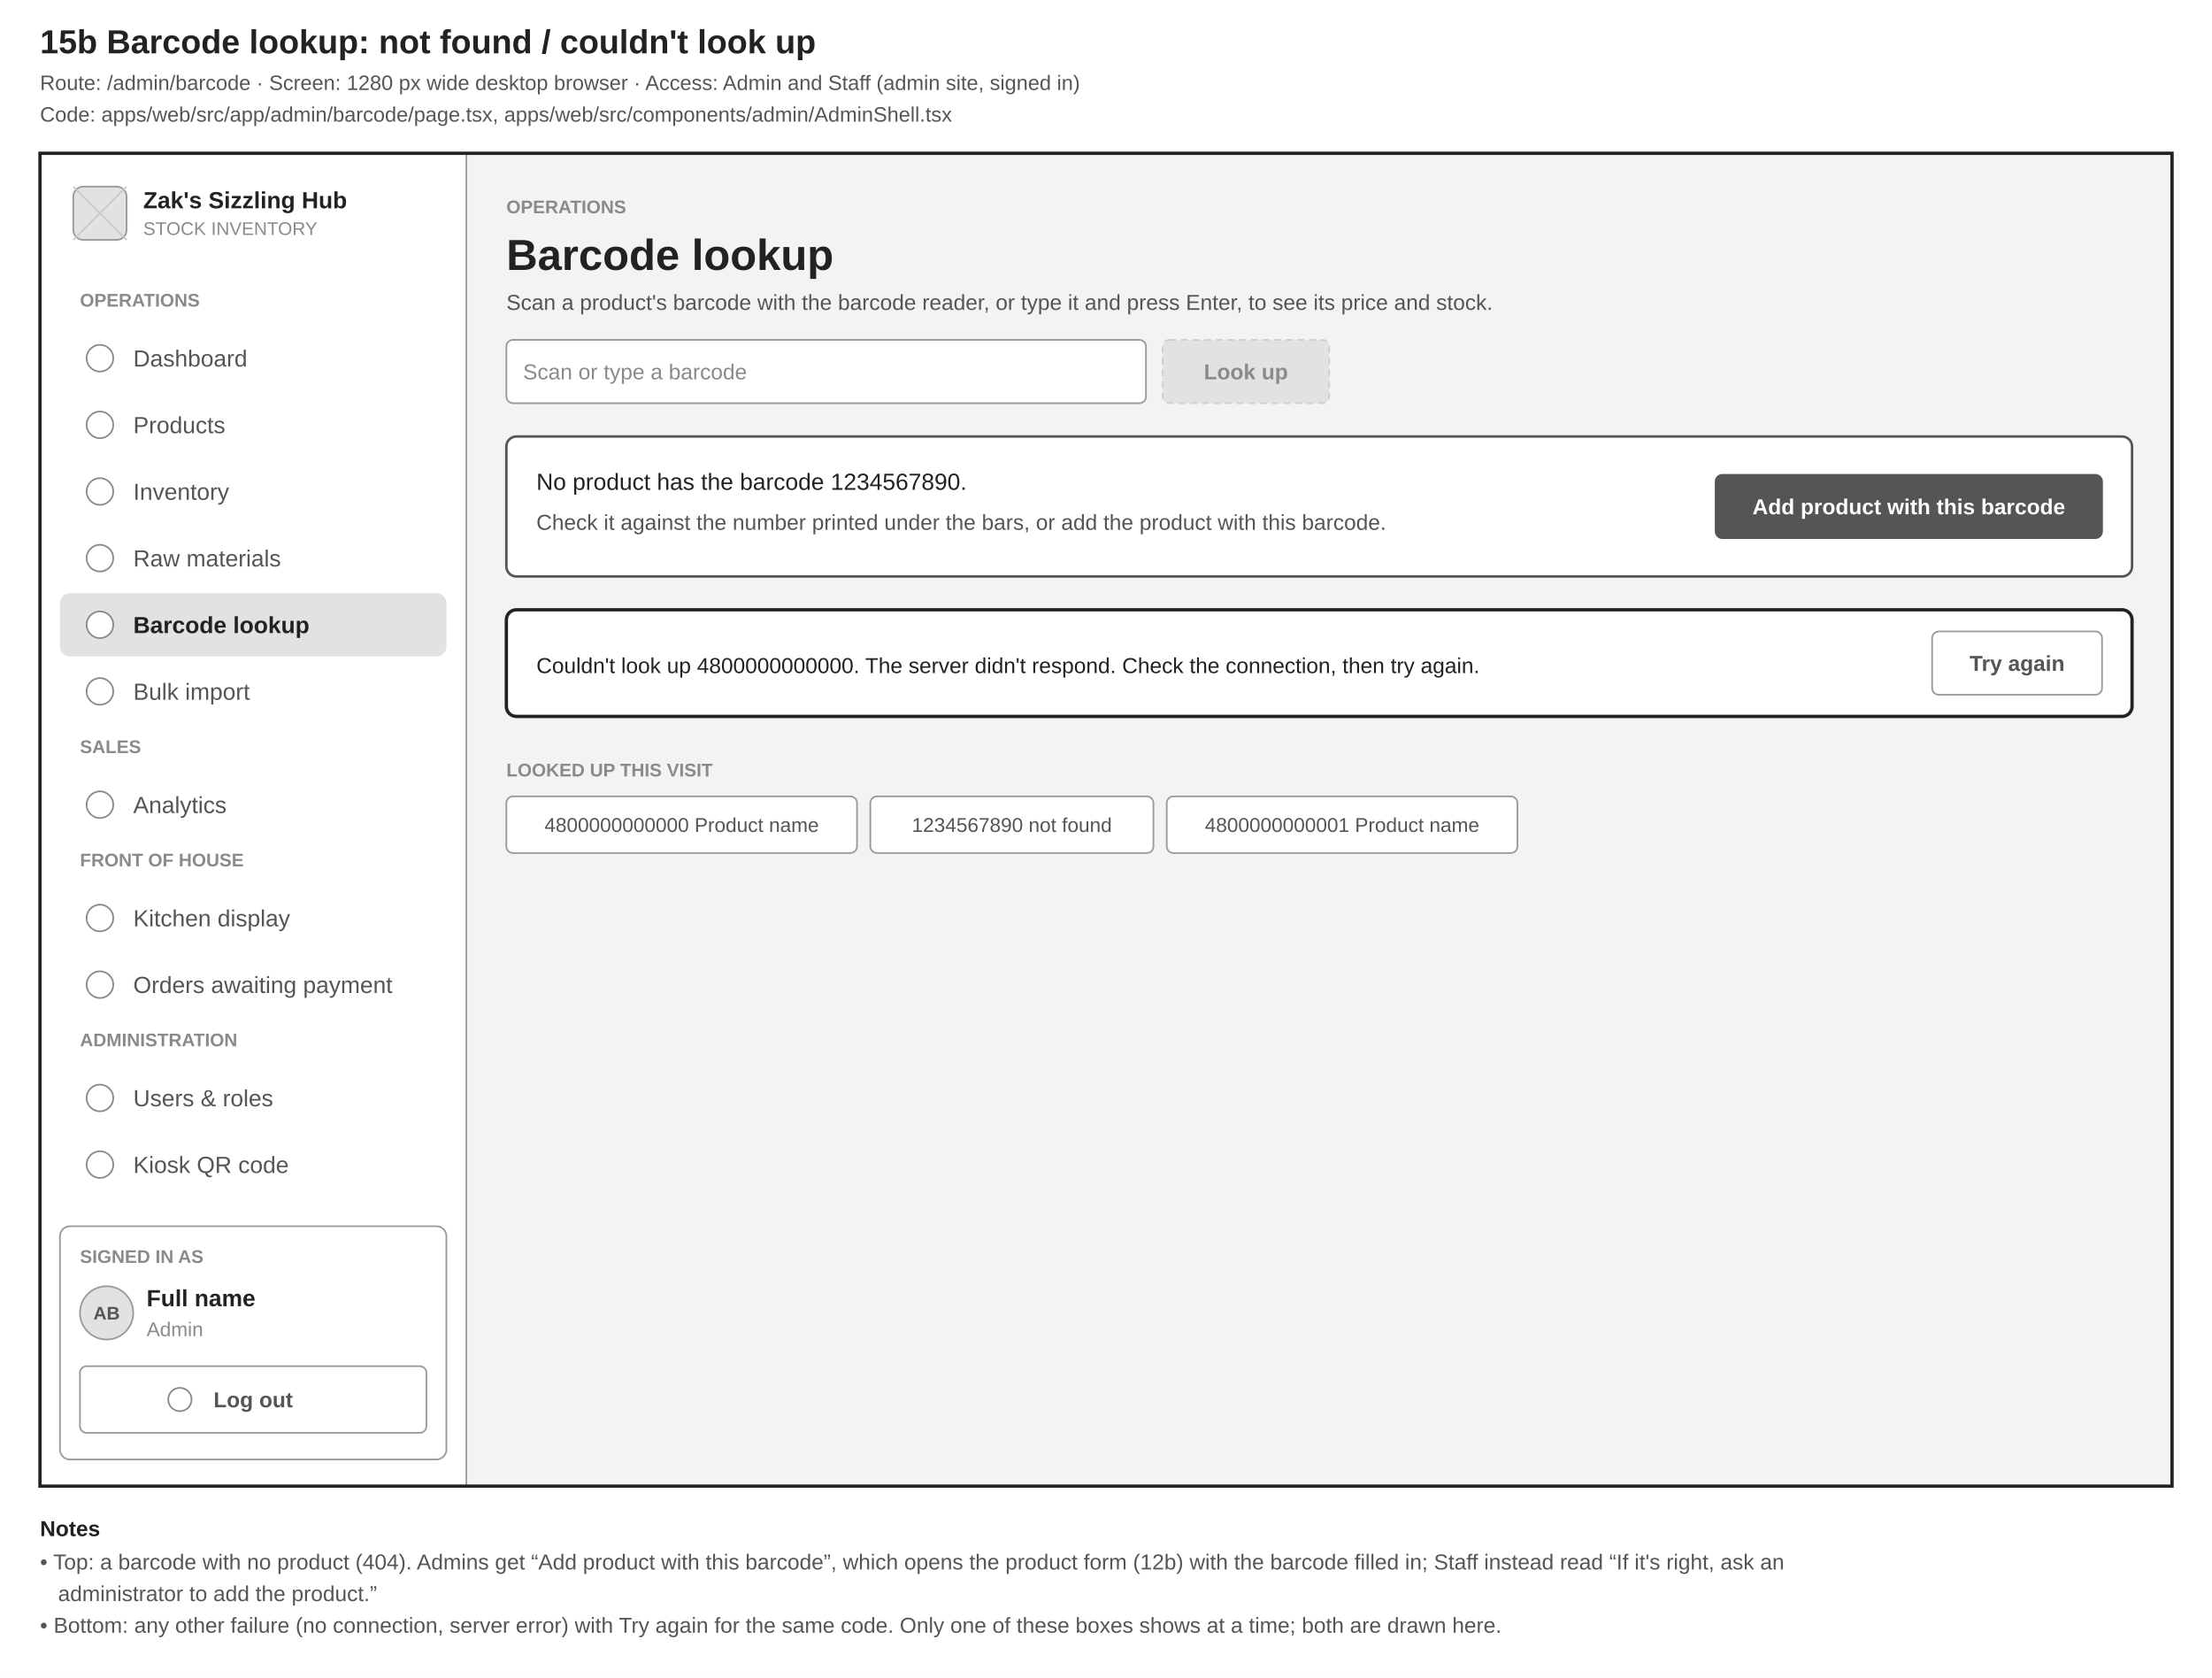
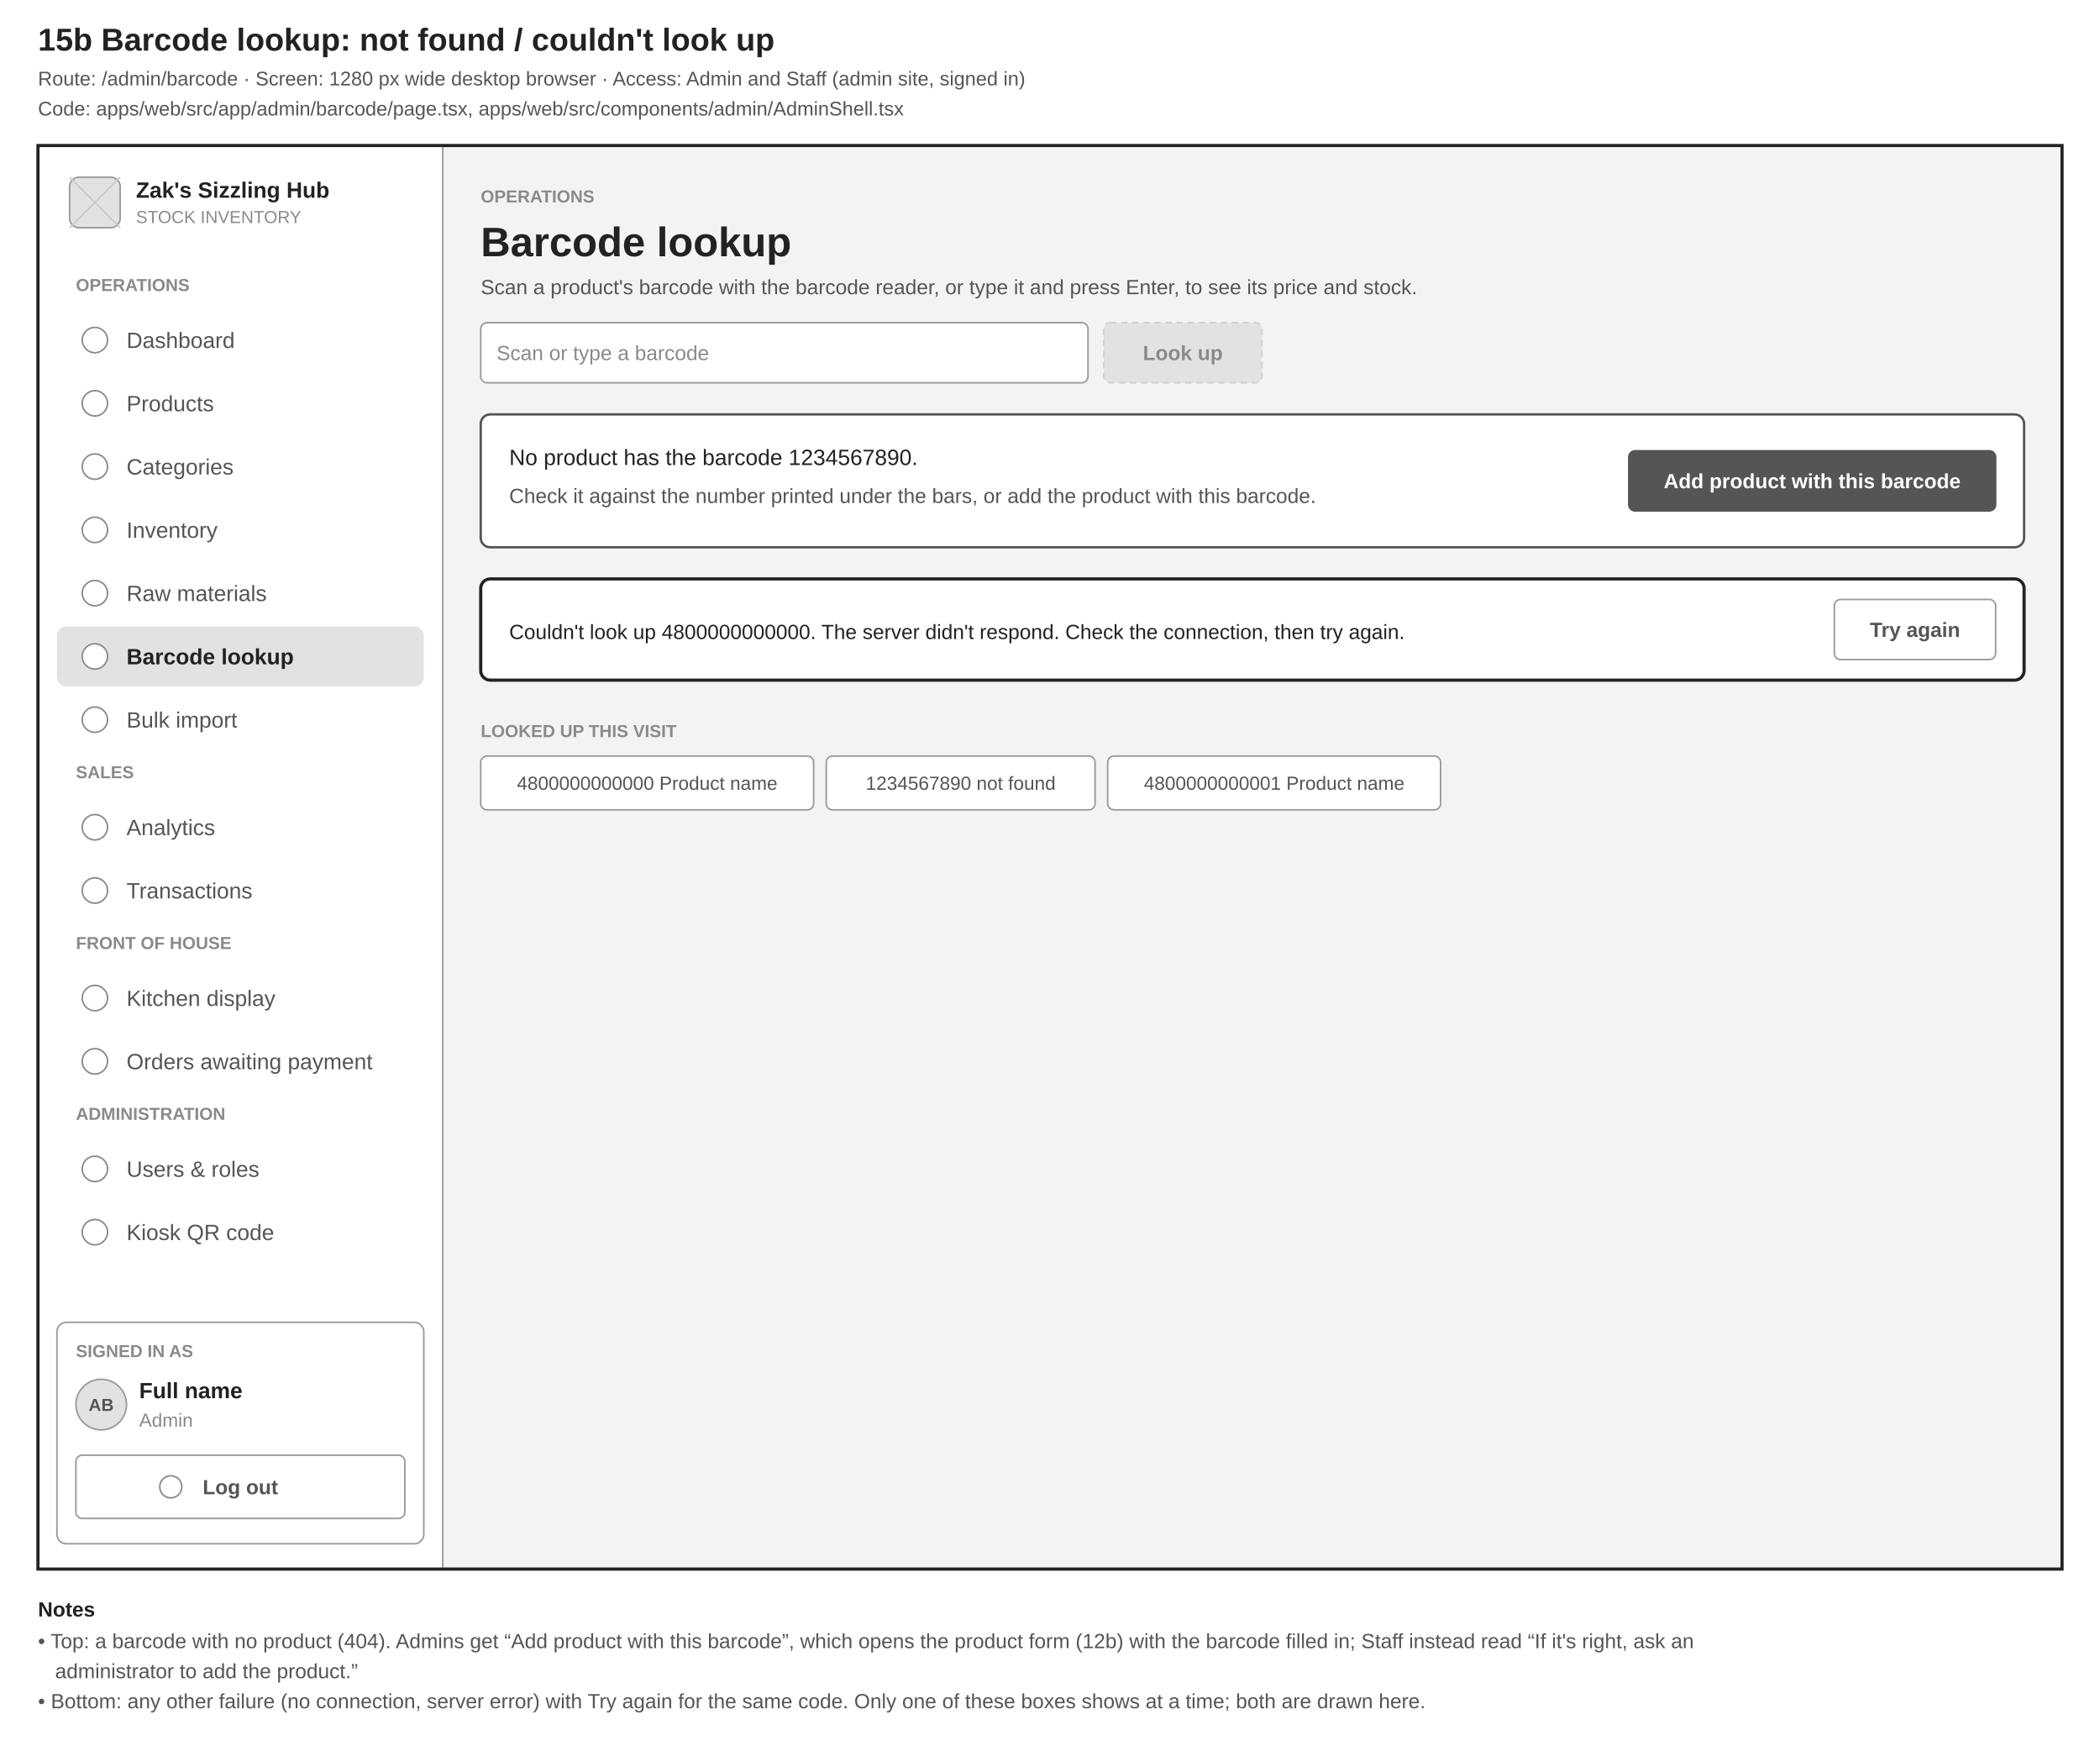
- <svg xmlns="http://www.w3.org/2000/svg" width="1328" height="1007" viewBox="0 0 1328 1007">
-   <rect x="0" y="0" width="1328" height="1007" fill="#ffffff" />
+ <svg xmlns="http://www.w3.org/2000/svg" width="1328" height="1107" viewBox="0 0 1328 1107">
+   <rect x="0" y="0" width="1328" height="1107" fill="#ffffff" />
  <text x="24" y="32" font-family="Arial, Helvetica, sans-serif" font-size="20" font-weight="700" fill="#222222">15b  Barcode lookup: not found / couldn't look up</text>
  <text x="24" y="54" font-family="Arial, Helvetica, sans-serif" font-size="12.5" fill="#555555">Route: /admin/barcode   ·   Screen: 1280 px wide desktop browser   ·   Access: Admin and Staff (admin site, signed in)</text>
  <text x="24" y="73" font-family="Arial, Helvetica, sans-serif" font-size="12.5" fill="#555555">Code: apps/web/src/app/admin/barcode/page.tsx, apps/web/src/components/admin/AdminShell.tsx</text>
-   <text x="24" y="922" font-family="Arial, Helvetica, sans-serif" font-size="13" font-weight="700" fill="#222222">Notes</text>
-   <text x="24" y="942" font-family="Arial, Helvetica, sans-serif" font-size="13" fill="#555555" xml:space="preserve">• Top: a barcode with no product (404). Admins get “Add product with this barcode”, which opens the product form (12b) with the barcode filled in; Staff instead read “If it's right, ask an</text>
-   <text x="24" y="961" font-family="Arial, Helvetica, sans-serif" font-size="13" fill="#555555" xml:space="preserve">   administrator to add the product.”</text>
-   <text x="24" y="980" font-family="Arial, Helvetica, sans-serif" font-size="13" fill="#555555" xml:space="preserve">• Bottom: any other failure (no connection, server error) with Try again for the same code. Only one of these boxes shows at a time; both are drawn here.</text>
+   <text x="24" y="1022" font-family="Arial, Helvetica, sans-serif" font-size="13" font-weight="700" fill="#222222">Notes</text>
+   <text x="24" y="1042" font-family="Arial, Helvetica, sans-serif" font-size="13" fill="#555555" xml:space="preserve">• Top: a barcode with no product (404). Admins get “Add product with this barcode”, which opens the product form (12b) with the barcode filled in; Staff instead read “If it's right, ask an</text>
+   <text x="24" y="1061" font-family="Arial, Helvetica, sans-serif" font-size="13" fill="#555555" xml:space="preserve">   administrator to add the product.”</text>
+   <text x="24" y="1080" font-family="Arial, Helvetica, sans-serif" font-size="13" fill="#555555" xml:space="preserve">• Bottom: any other failure (no connection, server error) with Try again for the same code. Only one of these boxes shows at a time; both are drawn here.</text>
  <g transform="translate(24,92)">
    <clipPath id="frame">
-       <rect x="0" y="0" width="1280" height="800" />
+       <rect x="0" y="0" width="1280" height="900" />
    </clipPath>
    <g clip-path="url(#frame)">
-       <rect x="0" y="0" width="1280" height="800" fill="#ffffff" />
-       <rect x="0" y="0" width="1280" height="800" rx="0" fill="#f3f3f3" stroke="none" />
-       <rect x="0" y="0" width="256" height="800" rx="0" fill="#ffffff" stroke="none" />
-       <line x1="256" y1="0" x2="256" y2="800" stroke="#9a9a9a" stroke-width="1" />
+       <rect x="0" y="0" width="1280" height="900" fill="#ffffff" />
+       <rect x="0" y="0" width="1280" height="900" rx="0" fill="#f3f3f3" stroke="none" />
+       <rect x="0" y="0" width="256" height="900" rx="0" fill="#ffffff" stroke="none" />
+       <line x1="256" y1="0" x2="256" y2="900" stroke="#9a9a9a" stroke-width="1" />
      <rect x="20" y="20" width="32" height="32" rx="6" fill="#e2e2e2" stroke="#9a9a9a" stroke-width="1" />
      <line x1="20" y1="20" x2="52" y2="52" stroke="#c9c9c9" stroke-width="1" />
      <line x1="52" y1="20" x2="20" y2="52" stroke="#c9c9c9" stroke-width="1" />
      <text x="62" y="33" font-family="Arial, Helvetica, sans-serif" font-size="14" font-weight="700" text-anchor="start" fill="#222222">Zak's Sizzling Hub</text>
      <text x="62" y="49" font-family="Arial, Helvetica, sans-serif" font-size="11" font-weight="400" text-anchor="start" fill="#8a8a8a">STOCK INVENTORY</text>
      <text x="24" y="92" font-family="Arial, Helvetica, sans-serif" font-size="11" font-weight="700" text-anchor="start" fill="#8a8a8a">OPERATIONS</text>
      <circle cx="36" cy="123" r="8" fill="#ffffff" stroke="#8a8a8a" stroke-width="1" />
      <text x="56" y="128" font-family="Arial, Helvetica, sans-serif" font-size="14" font-weight="400" text-anchor="start" fill="#555555">Dashboard</text>
      <circle cx="36" cy="163" r="8" fill="#ffffff" stroke="#8a8a8a" stroke-width="1" />
      <text x="56" y="168" font-family="Arial, Helvetica, sans-serif" font-size="14" font-weight="400" text-anchor="start" fill="#555555">Products</text>
      <circle cx="36" cy="203" r="8" fill="#ffffff" stroke="#8a8a8a" stroke-width="1" />
-       <text x="56" y="208" font-family="Arial, Helvetica, sans-serif" font-size="14" font-weight="400" text-anchor="start" fill="#555555">Inventory</text>
+       <text x="56" y="208" font-family="Arial, Helvetica, sans-serif" font-size="14" font-weight="400" text-anchor="start" fill="#555555">Categories</text>
      <circle cx="36" cy="243" r="8" fill="#ffffff" stroke="#8a8a8a" stroke-width="1" />
-       <text x="56" y="248" font-family="Arial, Helvetica, sans-serif" font-size="14" font-weight="400" text-anchor="start" fill="#555555">Raw materials</text>
-       <rect x="12" y="264" width="232" height="38" rx="6" fill="#e2e2e2" stroke="none" />
+       <text x="56" y="248" font-family="Arial, Helvetica, sans-serif" font-size="14" font-weight="400" text-anchor="start" fill="#555555">Inventory</text>
      <circle cx="36" cy="283" r="8" fill="#ffffff" stroke="#8a8a8a" stroke-width="1" />
-       <text x="56" y="288" font-family="Arial, Helvetica, sans-serif" font-size="14" font-weight="700" text-anchor="start" fill="#222222">Barcode lookup</text>
+       <text x="56" y="288" font-family="Arial, Helvetica, sans-serif" font-size="14" font-weight="400" text-anchor="start" fill="#555555">Raw materials</text>
+       <rect x="12" y="304" width="232" height="38" rx="6" fill="#e2e2e2" stroke="none" />
      <circle cx="36" cy="323" r="8" fill="#ffffff" stroke="#8a8a8a" stroke-width="1" />
-       <text x="56" y="328" font-family="Arial, Helvetica, sans-serif" font-size="14" font-weight="400" text-anchor="start" fill="#555555">Bulk import</text>
-       <text x="24" y="360" font-family="Arial, Helvetica, sans-serif" font-size="11" font-weight="700" text-anchor="start" fill="#8a8a8a">SALES</text>
-       <circle cx="36" cy="391" r="8" fill="#ffffff" stroke="#8a8a8a" stroke-width="1" />
-       <text x="56" y="396" font-family="Arial, Helvetica, sans-serif" font-size="14" font-weight="400" text-anchor="start" fill="#555555">Analytics</text>
-       <text x="24" y="428" font-family="Arial, Helvetica, sans-serif" font-size="11" font-weight="700" text-anchor="start" fill="#8a8a8a">FRONT OF HOUSE</text>
-       <circle cx="36" cy="459" r="8" fill="#ffffff" stroke="#8a8a8a" stroke-width="1" />
-       <text x="56" y="464" font-family="Arial, Helvetica, sans-serif" font-size="14" font-weight="400" text-anchor="start" fill="#555555">Kitchen display</text>
-       <circle cx="36" cy="499" r="8" fill="#ffffff" stroke="#8a8a8a" stroke-width="1" />
-       <text x="56" y="504" font-family="Arial, Helvetica, sans-serif" font-size="14" font-weight="400" text-anchor="start" fill="#555555">Orders awaiting payment</text>
-       <text x="24" y="536" font-family="Arial, Helvetica, sans-serif" font-size="11" font-weight="700" text-anchor="start" fill="#8a8a8a">ADMINISTRATION</text>
-       <circle cx="36" cy="567" r="8" fill="#ffffff" stroke="#8a8a8a" stroke-width="1" />
-       <text x="56" y="572" font-family="Arial, Helvetica, sans-serif" font-size="14" font-weight="400" text-anchor="start" fill="#555555">Users &amp; roles</text>
-       <circle cx="36" cy="607" r="8" fill="#ffffff" stroke="#8a8a8a" stroke-width="1" />
-       <text x="56" y="612" font-family="Arial, Helvetica, sans-serif" font-size="14" font-weight="400" text-anchor="start" fill="#555555">Kiosk QR code</text>
-       <rect x="12" y="644" width="232" height="140" rx="6" fill="#ffffff" stroke="#9a9a9a" stroke-width="1" />
-       <text x="24" y="666" font-family="Arial, Helvetica, sans-serif" font-size="11" font-weight="700" text-anchor="start" fill="#8a8a8a">SIGNED IN AS</text>
-       <circle cx="40" cy="696" r="16" fill="#e2e2e2" stroke="#9a9a9a" stroke-width="1" />
-       <text x="40" y="700" font-family="Arial, Helvetica, sans-serif" font-size="11" font-weight="700" text-anchor="middle" fill="#555555">AB</text>
-       <text x="64" y="692" font-family="Arial, Helvetica, sans-serif" font-size="14" font-weight="700" text-anchor="start" fill="#222222">Full name</text>
-       <text x="64" y="710" font-family="Arial, Helvetica, sans-serif" font-size="12" font-weight="400" text-anchor="start" fill="#8a8a8a">Admin</text>
-       <rect x="24" y="728" width="208" height="40" rx="4" fill="#ffffff" stroke="#9a9a9a" stroke-width="1" />
-       <text x="128.0" y="752.68" font-family="Arial, Helvetica, sans-serif" font-size="13" font-weight="700" text-anchor="middle" fill="#555555">Log out</text>
-       <circle cx="84" cy="748" r="7" fill="#ffffff" stroke="#8a8a8a" stroke-width="1" />
+       <text x="56" y="328" font-family="Arial, Helvetica, sans-serif" font-size="14" font-weight="700" text-anchor="start" fill="#222222">Barcode lookup</text>
+       <circle cx="36" cy="363" r="8" fill="#ffffff" stroke="#8a8a8a" stroke-width="1" />
+       <text x="56" y="368" font-family="Arial, Helvetica, sans-serif" font-size="14" font-weight="400" text-anchor="start" fill="#555555">Bulk import</text>
+       <text x="24" y="400" font-family="Arial, Helvetica, sans-serif" font-size="11" font-weight="700" text-anchor="start" fill="#8a8a8a">SALES</text>
+       <circle cx="36" cy="431" r="8" fill="#ffffff" stroke="#8a8a8a" stroke-width="1" />
+       <text x="56" y="436" font-family="Arial, Helvetica, sans-serif" font-size="14" font-weight="400" text-anchor="start" fill="#555555">Analytics</text>
+       <circle cx="36" cy="471" r="8" fill="#ffffff" stroke="#8a8a8a" stroke-width="1" />
+       <text x="56" y="476" font-family="Arial, Helvetica, sans-serif" font-size="14" font-weight="400" text-anchor="start" fill="#555555">Transactions</text>
+       <text x="24" y="508" font-family="Arial, Helvetica, sans-serif" font-size="11" font-weight="700" text-anchor="start" fill="#8a8a8a">FRONT OF HOUSE</text>
+       <circle cx="36" cy="539" r="8" fill="#ffffff" stroke="#8a8a8a" stroke-width="1" />
+       <text x="56" y="544" font-family="Arial, Helvetica, sans-serif" font-size="14" font-weight="400" text-anchor="start" fill="#555555">Kitchen display</text>
+       <circle cx="36" cy="579" r="8" fill="#ffffff" stroke="#8a8a8a" stroke-width="1" />
+       <text x="56" y="584" font-family="Arial, Helvetica, sans-serif" font-size="14" font-weight="400" text-anchor="start" fill="#555555">Orders awaiting payment</text>
+       <text x="24" y="616" font-family="Arial, Helvetica, sans-serif" font-size="11" font-weight="700" text-anchor="start" fill="#8a8a8a">ADMINISTRATION</text>
+       <circle cx="36" cy="647" r="8" fill="#ffffff" stroke="#8a8a8a" stroke-width="1" />
+       <text x="56" y="652" font-family="Arial, Helvetica, sans-serif" font-size="14" font-weight="400" text-anchor="start" fill="#555555">Users &amp; roles</text>
+       <circle cx="36" cy="687" r="8" fill="#ffffff" stroke="#8a8a8a" stroke-width="1" />
+       <text x="56" y="692" font-family="Arial, Helvetica, sans-serif" font-size="14" font-weight="400" text-anchor="start" fill="#555555">Kiosk QR code</text>
+       <rect x="12" y="744" width="232" height="140" rx="6" fill="#ffffff" stroke="#9a9a9a" stroke-width="1" />
+       <text x="24" y="766" font-family="Arial, Helvetica, sans-serif" font-size="11" font-weight="700" text-anchor="start" fill="#8a8a8a">SIGNED IN AS</text>
+       <circle cx="40" cy="796" r="16" fill="#e2e2e2" stroke="#9a9a9a" stroke-width="1" />
+       <text x="40" y="800" font-family="Arial, Helvetica, sans-serif" font-size="11" font-weight="700" text-anchor="middle" fill="#555555">AB</text>
+       <text x="64" y="792" font-family="Arial, Helvetica, sans-serif" font-size="14" font-weight="700" text-anchor="start" fill="#222222">Full name</text>
+       <text x="64" y="810" font-family="Arial, Helvetica, sans-serif" font-size="12" font-weight="400" text-anchor="start" fill="#8a8a8a">Admin</text>
+       <rect x="24" y="828" width="208" height="40" rx="4" fill="#ffffff" stroke="#9a9a9a" stroke-width="1" />
+       <text x="128.0" y="852.68" font-family="Arial, Helvetica, sans-serif" font-size="13" font-weight="700" text-anchor="middle" fill="#555555">Log out</text>
+       <circle cx="84" cy="848" r="7" fill="#ffffff" stroke="#8a8a8a" stroke-width="1" />
      <text x="280" y="36" font-family="Arial, Helvetica, sans-serif" font-size="11" font-weight="700" text-anchor="start" fill="#8a8a8a">OPERATIONS</text>
      <text x="280" y="70" font-family="Arial, Helvetica, sans-serif" font-size="26" font-weight="700" text-anchor="start" fill="#222222">Barcode lookup</text>
      <text x="280" y="94" font-family="Arial, Helvetica, sans-serif" font-size="13" font-weight="400" text-anchor="start" fill="#555555">Scan a product's barcode with the barcode reader, or type it and press Enter, to see its price and stock.</text>
      <rect x="280" y="112" width="384" height="38" rx="4" fill="#ffffff" stroke="#9a9a9a" stroke-width="1" />
      <text x="290" y="135.68" font-family="Arial, Helvetica, sans-serif" font-size="13" font-weight="400" text-anchor="start" fill="#8a8a8a">Scan or type a barcode</text>
      <rect x="674" y="112" width="100" height="38" rx="4" fill="#e2e2e2" stroke="#cfcfcf" stroke-width="1" stroke-dasharray="4 3" />
      <text x="724.0" y="135.68" font-family="Arial, Helvetica, sans-serif" font-size="13" font-weight="700" text-anchor="middle" fill="#8a8a8a">Look up</text>
      <rect x="280" y="170" width="976" height="84" rx="6" fill="#ffffff" stroke="#555555" stroke-width="1.5" />
      <text x="298" y="202" font-family="Arial, Helvetica, sans-serif" font-size="14" font-weight="400" text-anchor="start" fill="#222222">No product has the barcode 1234567890.</text>
      <text x="298" y="226" font-family="Arial, Helvetica, sans-serif" font-size="13" font-weight="400" text-anchor="start" fill="#555555">Check it against the number printed under the bars, or add the product with this barcode.</text>
      <rect x="1006" y="193" width="232" height="38" rx="4" fill="#555555" stroke="#555555" stroke-width="1" />
      <text x="1122.0" y="216.68" font-family="Arial, Helvetica, sans-serif" font-size="13" font-weight="700" text-anchor="middle" fill="#ffffff">Add product with this barcode</text>
      <rect x="280" y="274" width="976" height="64" rx="6" fill="#ffffff" stroke="#222222" stroke-width="2" />
      <text x="298" y="312" font-family="Arial, Helvetica, sans-serif" font-size="13" font-weight="400" text-anchor="start" fill="#222222">Couldn't look up 4800000000000. The server didn't respond. Check the connection, then try again.</text>
      <rect x="1136" y="287" width="102" height="38" rx="4" fill="#ffffff" stroke="#9a9a9a" stroke-width="1" />
      <text x="1187.0" y="310.68" font-family="Arial, Helvetica, sans-serif" font-size="13" font-weight="700" text-anchor="middle" fill="#555555">Try again</text>
      <text x="280" y="374" font-family="Arial, Helvetica, sans-serif" font-size="11" font-weight="700" text-anchor="start" fill="#8a8a8a">LOOKED UP THIS VISIT</text>
      <rect x="280" y="386" width="210.52" height="34" rx="4" fill="#ffffff" stroke="#9a9a9a" stroke-width="1" />
      <text x="385.26" y="407.32" font-family="Arial, Helvetica, sans-serif" font-size="12" font-weight="400" text-anchor="middle" fill="#555555">4800000000000  Product name</text>
      <rect x="498.52" y="386" width="169.96" height="34" rx="4" fill="#ffffff" stroke="#9a9a9a" stroke-width="1" />
      <text x="583.5" y="407.32" font-family="Arial, Helvetica, sans-serif" font-size="12" font-weight="400" text-anchor="middle" fill="#555555">1234567890  not found</text>
      <rect x="676.48" y="386" width="210.52" height="34" rx="4" fill="#ffffff" stroke="#9a9a9a" stroke-width="1" />
      <text x="781.74" y="407.32" font-family="Arial, Helvetica, sans-serif" font-size="12" font-weight="400" text-anchor="middle" fill="#555555">4800000000001  Product name</text>
    </g>
-     <rect x="0" y="0" width="1280" height="800" fill="none" stroke="#222222" stroke-width="2" />
+     <rect x="0" y="0" width="1280" height="900" fill="none" stroke="#222222" stroke-width="2" />
  </g>
</svg>
